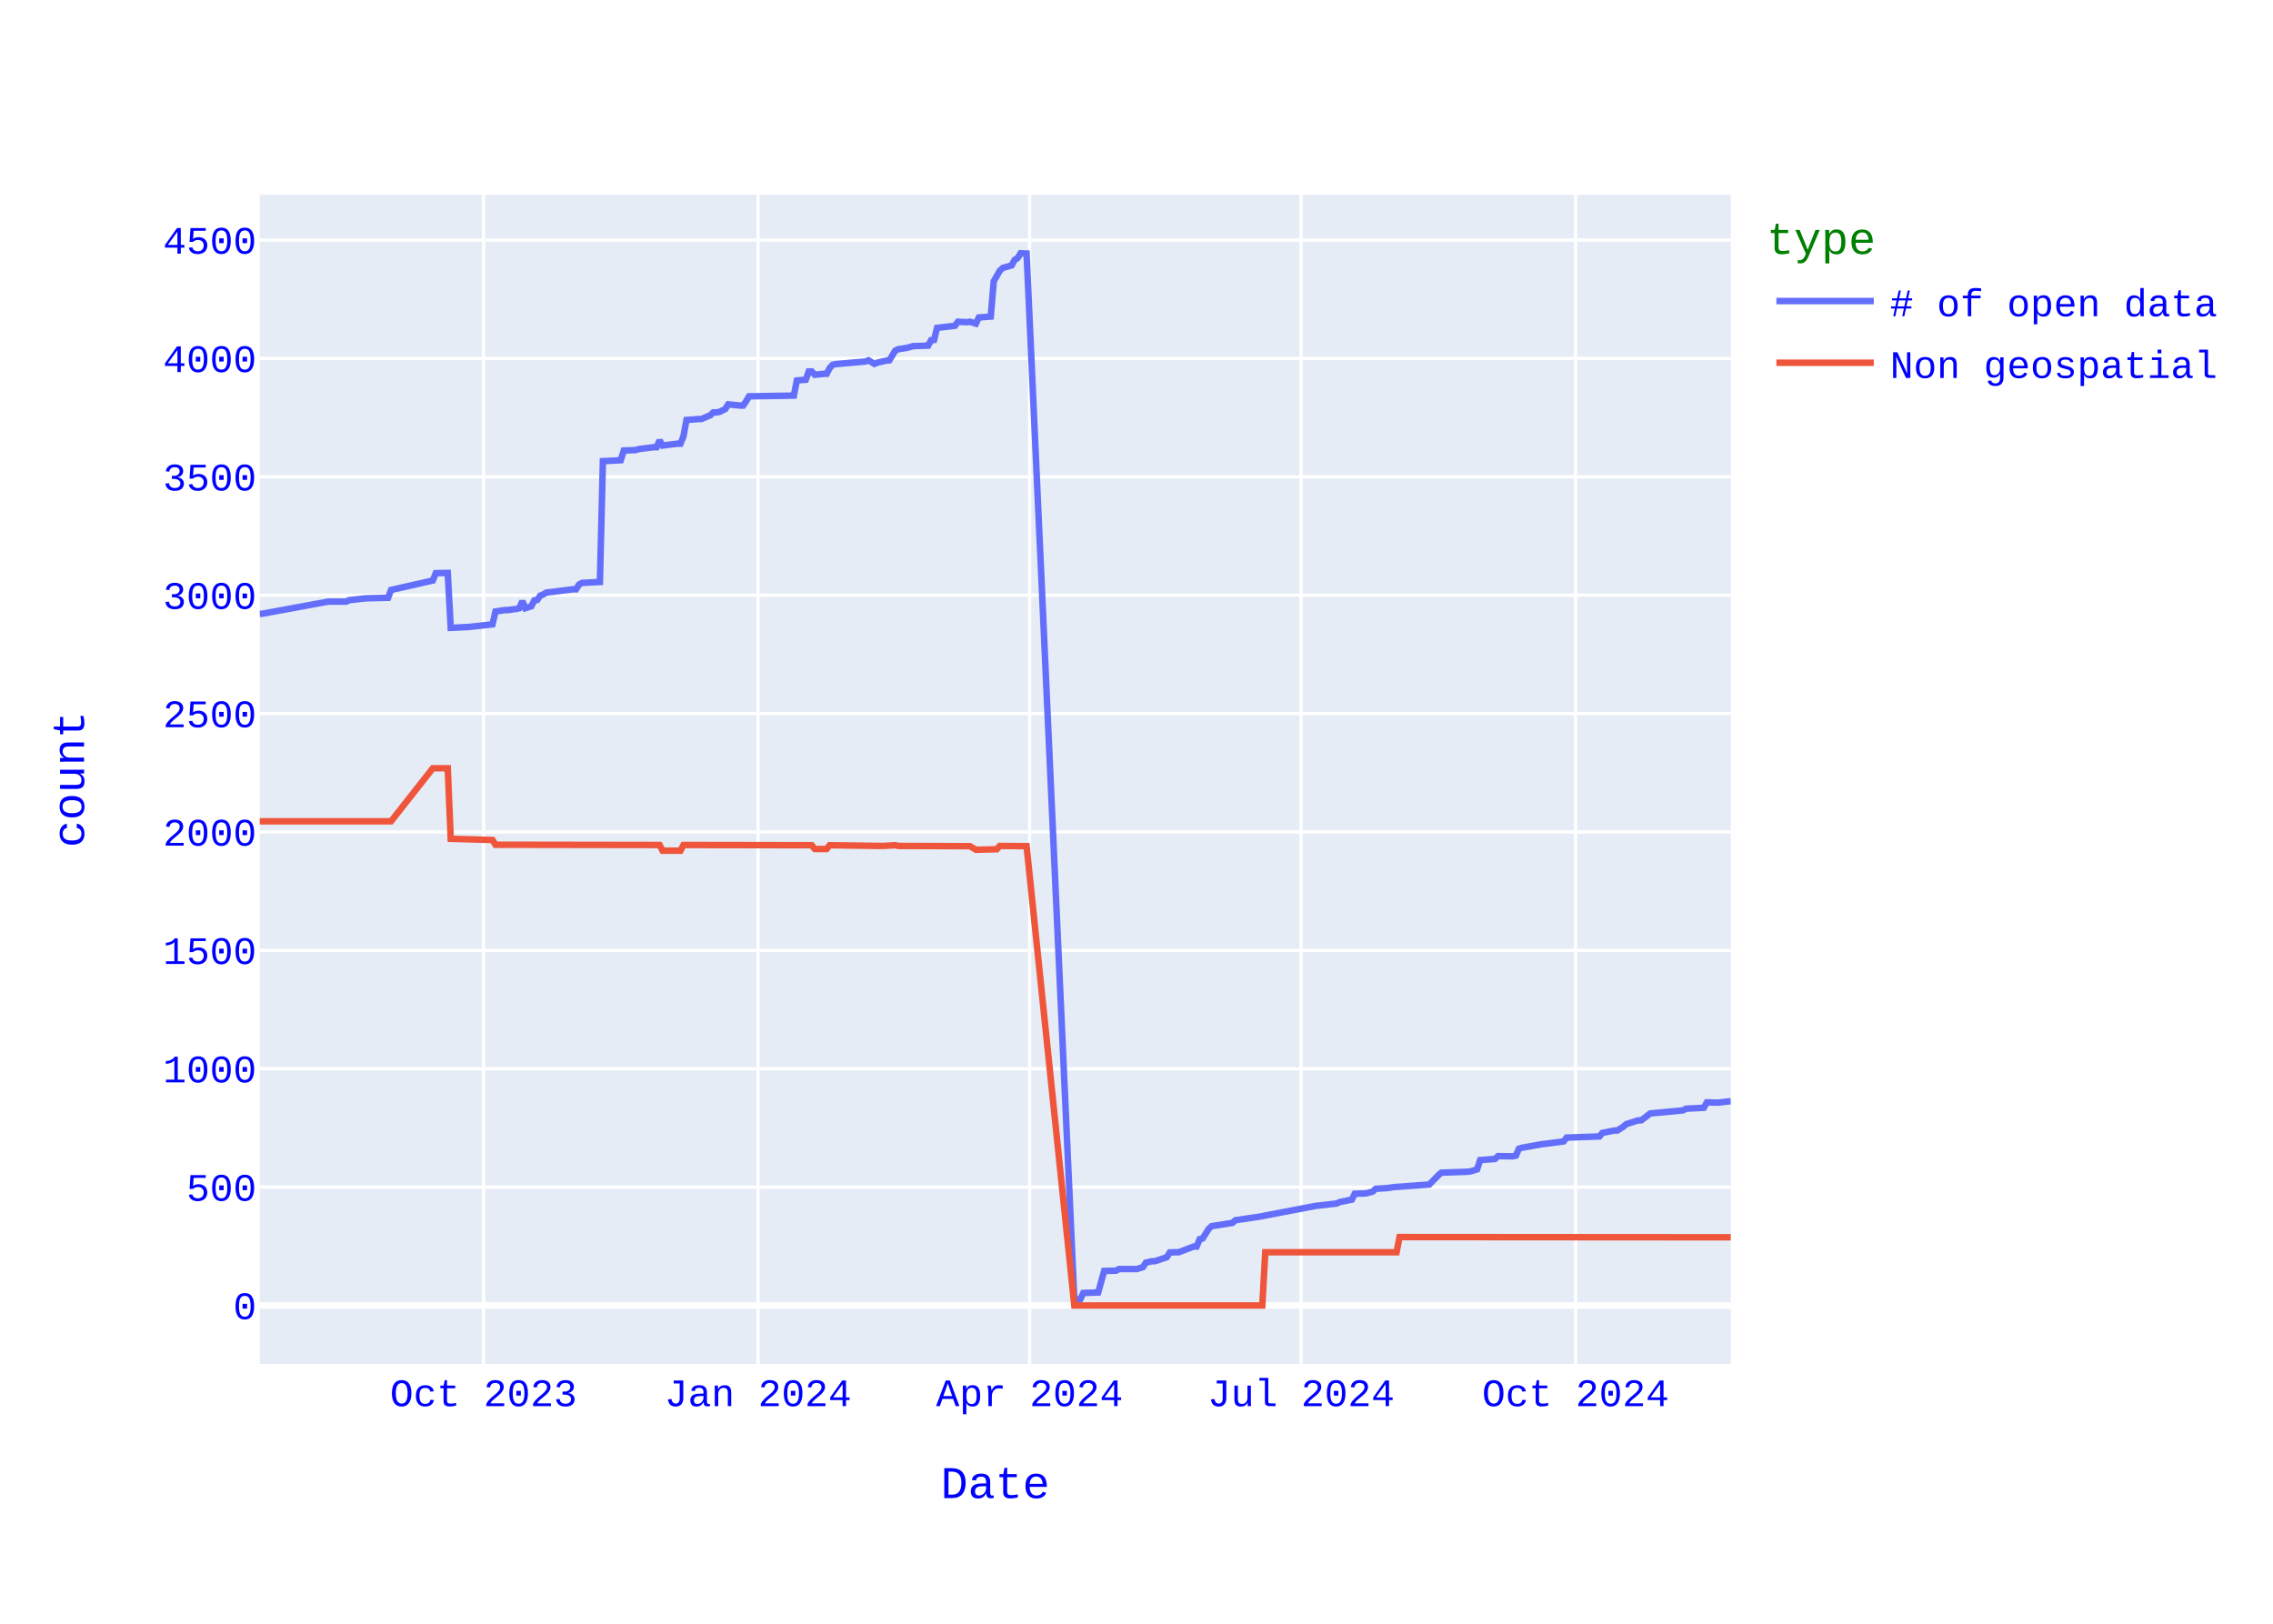
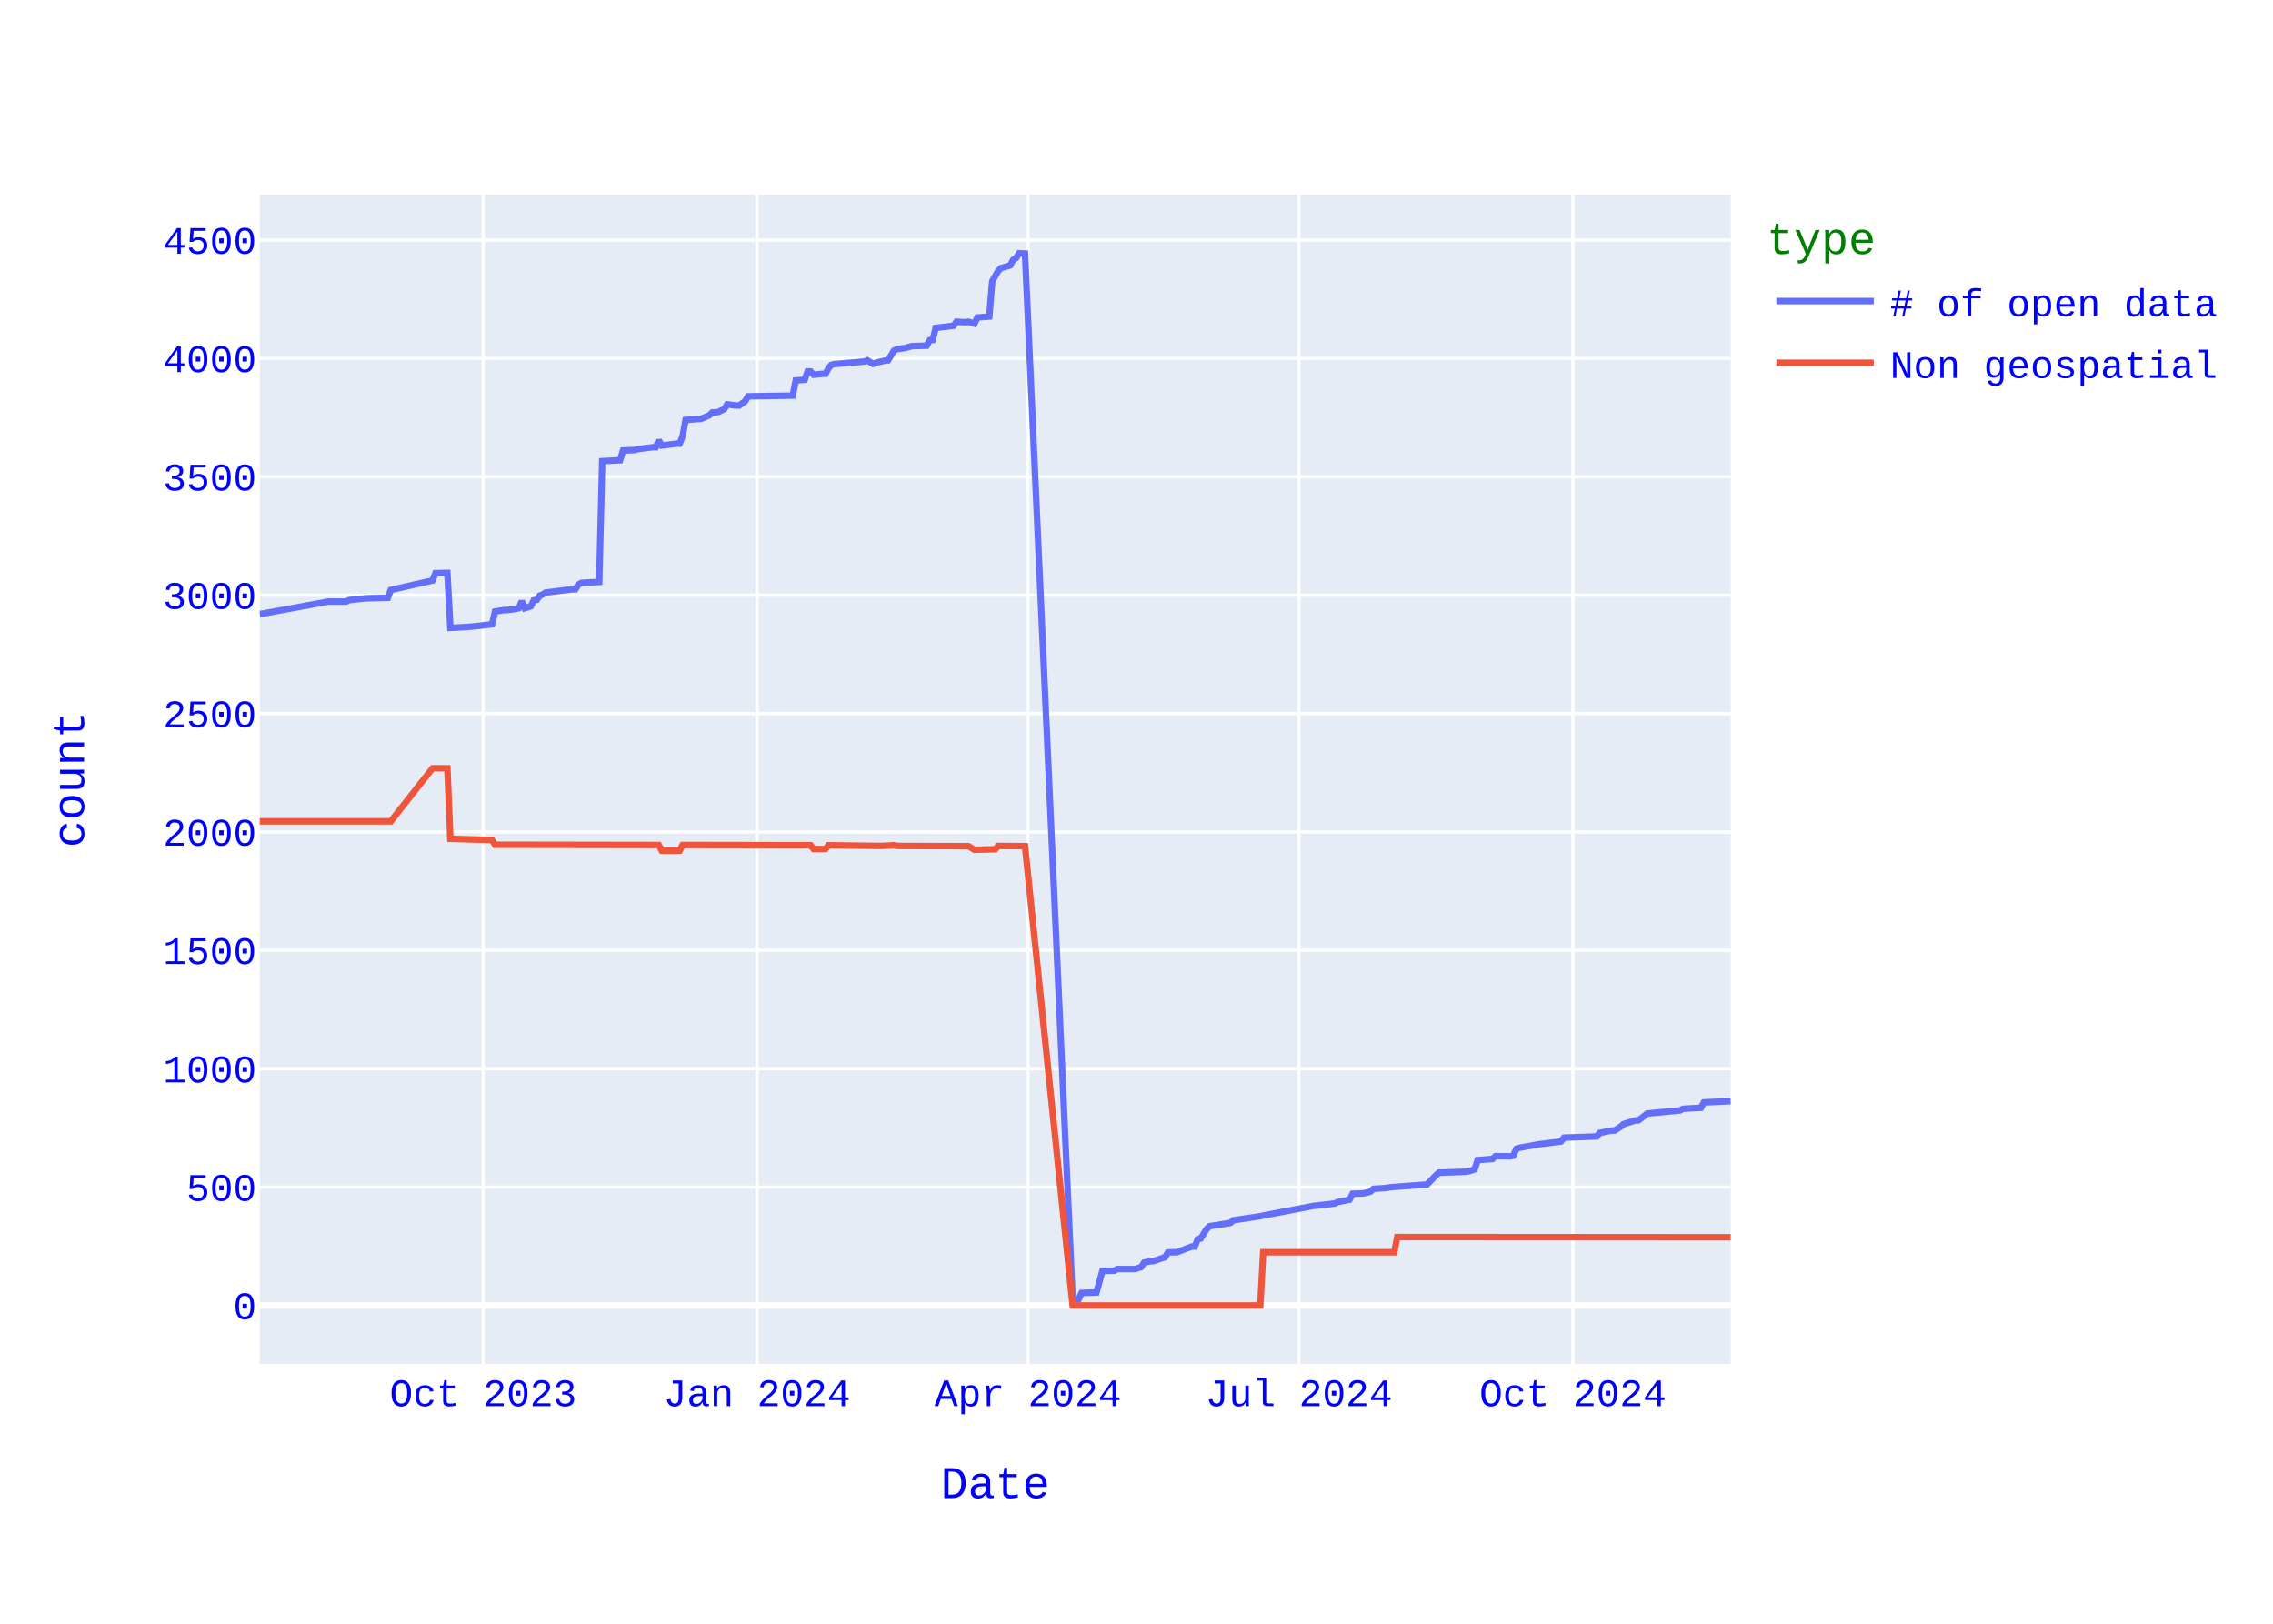
<svg xmlns="http://www.w3.org/2000/svg" class="main-svg" width="700" height="500" style="" viewBox="0 0 700 500">
  <rect x="0" y="0" width="700" height="500" style="fill: rgb(255, 255, 255); fill-opacity: 1;" />
-   <defs id="defs-dcf4bb">
+   <defs id="defs-fa1987">
    <g class="clips">
-       <clipPath id="clipdcf4bbxyplot" class="plotclip">
+       <clipPath id="clipfa1987xyplot" class="plotclip">
        <rect width="453" height="360" />
      </clipPath>
-       <clipPath class="axesclip" id="clipdcf4bbx">
+       <clipPath class="axesclip" id="clipfa1987x">
        <rect x="80" y="0" width="453" height="500" />
      </clipPath>
-       <clipPath class="axesclip" id="clipdcf4bby">
+       <clipPath class="axesclip" id="clipfa1987y">
        <rect x="0" y="60" width="700" height="360" />
      </clipPath>
-       <clipPath class="axesclip" id="clipdcf4bbxy">
+       <clipPath class="axesclip" id="clipfa1987xy">
        <rect x="80" y="60" width="453" height="360" />
      </clipPath>
    </g>
    <g class="gradients" />
    <g class="patterns" />
  </defs>
  <g class="bglayer">
    <rect class="bg" x="80" y="60" width="453" height="360" style="fill: rgb(229, 236, 246); fill-opacity: 1; stroke-width: 0;" />
  </g>
  <g class="layer-below">
    <g class="imagelayer" />
    <g class="shapelayer" />
  </g>
  <g class="cartesianlayer">
    <g class="subplot xy">
      <g class="layer-subplot">
        <g class="shapelayer" />
        <g class="imagelayer" />
      </g>
      <g class="minor-gridlayer">
        <g class="x" />
        <g class="y" />
      </g>
      <g class="gridlayer">
        <g class="x">
-           <path class="xgrid crisp" transform="translate(148.91,0)" d="M0,60v360" style="stroke: rgb(255, 255, 255); stroke-opacity: 1; stroke-width: 1px;" />
-           <path class="xgrid crisp" transform="translate(233.45,0)" d="M0,60v360" style="stroke: rgb(255, 255, 255); stroke-opacity: 1; stroke-width: 1px;" />
-           <path class="xgrid crisp" transform="translate(317.07,0)" d="M0,60v360" style="stroke: rgb(255, 255, 255); stroke-opacity: 1; stroke-width: 1px;" />
-           <path class="xgrid crisp" transform="translate(400.68,0)" d="M0,60v360" style="stroke: rgb(255, 255, 255); stroke-opacity: 1; stroke-width: 1px;" />
-           <path class="xgrid crisp" transform="translate(485.22,0)" d="M0,60v360" style="stroke: rgb(255, 255, 255); stroke-opacity: 1; stroke-width: 1px;" />
+           <path class="xgrid crisp" transform="translate(148.78,0)" d="M0,60v360" style="stroke: rgb(255, 255, 255); stroke-opacity: 1; stroke-width: 1px;" />
+           <path class="xgrid crisp" transform="translate(233.14,0)" d="M0,60v360" style="stroke: rgb(255, 255, 255); stroke-opacity: 1; stroke-width: 1px;" />
+           <path class="xgrid crisp" transform="translate(316.59,0)" d="M0,60v360" style="stroke: rgb(255, 255, 255); stroke-opacity: 1; stroke-width: 1px;" />
+           <path class="xgrid crisp" transform="translate(400.03,0)" d="M0,60v360" style="stroke: rgb(255, 255, 255); stroke-opacity: 1; stroke-width: 1px;" />
+           <path class="xgrid crisp" transform="translate(484.4,0)" d="M0,60v360" style="stroke: rgb(255, 255, 255); stroke-opacity: 1; stroke-width: 1px;" />
        </g>
        <g class="y">
          <path class="ygrid crisp" transform="translate(0,365.55)" d="M80,0h453" style="stroke: rgb(255, 255, 255); stroke-opacity: 1; stroke-width: 1px;" />
          <path class="ygrid crisp" transform="translate(0,329.09)" d="M80,0h453" style="stroke: rgb(255, 255, 255); stroke-opacity: 1; stroke-width: 1px;" />
          <path class="ygrid crisp" transform="translate(0,292.64)" d="M80,0h453" style="stroke: rgb(255, 255, 255); stroke-opacity: 1; stroke-width: 1px;" />
          <path class="ygrid crisp" transform="translate(0,256.19)" d="M80,0h453" style="stroke: rgb(255, 255, 255); stroke-opacity: 1; stroke-width: 1px;" />
          <path class="ygrid crisp" transform="translate(0,219.73)" d="M80,0h453" style="stroke: rgb(255, 255, 255); stroke-opacity: 1; stroke-width: 1px;" />
          <path class="ygrid crisp" transform="translate(0,183.28)" d="M80,0h453" style="stroke: rgb(255, 255, 255); stroke-opacity: 1; stroke-width: 1px;" />
          <path class="ygrid crisp" transform="translate(0,146.82)" d="M80,0h453" style="stroke: rgb(255, 255, 255); stroke-opacity: 1; stroke-width: 1px;" />
          <path class="ygrid crisp" transform="translate(0,110.37)" d="M80,0h453" style="stroke: rgb(255, 255, 255); stroke-opacity: 1; stroke-width: 1px;" />
          <path class="ygrid crisp" transform="translate(0,73.92)" d="M80,0h453" style="stroke: rgb(255, 255, 255); stroke-opacity: 1; stroke-width: 1px;" />
        </g>
      </g>
      <g class="zerolinelayer">
        <path class="yzl zl crisp" transform="translate(0,402)" d="M80,0h453" style="stroke: rgb(255, 255, 255); stroke-opacity: 1; stroke-width: 2px;" />
      </g>
      <path class="xlines-below" />
      <path class="ylines-below" />
      <g class="overlines-below" />
      <g class="xaxislayer-below" />
      <g class="yaxislayer-below" />
      <g class="overaxes-below" />
-       <g class="plot" transform="translate(80,60)" clip-path="url(#clipdcf4bbxyplot)">
+       <g class="plot" transform="translate(80,60)" clip-path="url(#clipfa1987xyplot)">
        <g class="scatterlayer mlayer">
-           <g class="trace scatter traceb2edb0" style="stroke-miterlimit: 2; opacity: 1;">
+           <g class="trace scatter trace7e3b22" style="stroke-miterlimit: 2; opacity: 1;">
            <g class="fills" />
            <g class="errorbars" />
            <g class="lines">
-               <path class="js-line" d="M453,279.08L449.32,279.52L448.41,279.52L445.65,279.45L444.73,281.12L439.22,281.41L438.3,281.92L428.19,282.87L427.27,283.6L425.43,284.99L424.52,284.99L420.84,286.15L419.92,286.95L418.08,288.12L417.16,288.12L413.49,288.85L412.57,289.94L402.46,290.31L401.54,291.48L396.03,292.2L395.11,292.28L388.68,293.44L387.76,293.74L386.84,295.85L385.92,296.07L381.33,296L380.41,296.87L375.82,297.23L374.9,300.08L373.06,300.66L372.14,300.81L363.87,301.1L362.95,301.9L360.19,304.74L359.28,304.82L349.17,305.55L347.33,305.84L343.66,306.06L342.74,306.93L340.9,307.44L339.98,307.51L337.22,307.59L336.3,309.41L332.63,310.14L331.71,310.58L326.2,311.23L325.28,311.31L309.66,314.3L308.74,314.51L300.47,315.75L299.55,316.56L293.12,317.58L292.2,318.45L290.36,321.37L289.44,321.59L288.52,323.85L287.6,323.85L283.01,325.6L282.09,325.6L280.25,325.67L279.33,327.13L275.66,328.37L274.74,328.37L272.9,328.8L271.98,330.19L270.15,330.77L269.23,330.77L264.63,330.77L263.71,331.28L260.04,331.36L258.2,337.99L253.61,338.14L252.69,340.1L250.85,340.18L236.15,18.07L234.31,18L233.39,19.46L232.47,20.04L231.55,21.72L228.8,22.52L227.88,23.4L226.04,26.6L225.12,37.47L221.45,37.76L220.53,39.65L218.69,39.07L217.77,39.22L215.01,39.07L214.1,40.31L208.58,40.97L207.66,44.68L206.74,44.76L205.83,46.43L201.23,46.58L199.39,47.09L196.64,47.53L195.72,47.96L193.88,50.95L192.96,51.03L190.2,51.68L189.29,52.05L187.45,50.95L186.53,51.32L178.26,52.05L177.34,52.12L176.42,52.34L175.5,53.36L174.58,55.11L173.67,55.11L170.91,55.4L169.99,54.38L169.07,54.38L168.15,56.93L165.4,57.15L164.48,61.82L150.69,62.04L149.77,63.57L148.86,64.88L147.94,64.88L144.26,64.51L143.34,65.97L141.51,66.85L140.59,66.99L139.67,66.99L138.75,67.87L135.99,69.04L135.07,69.04L131.4,69.33L130.48,74.36L129.56,76.62L128.64,76.62L124.05,77.2L123.13,75.6L122.21,77.71L121.29,77.71L116.7,78.29L115.78,78.59L112.1,78.73L111.18,81.72L105.67,82.01L104.75,119.2L99.24,119.49L98.32,120L97.4,121.46L96.48,121.46L88.21,122.48L87.29,123.06L86.37,123.42L85.45,124.74L84.54,124.88L83.62,126.7L81.78,127.29L80.86,125.1L79.94,127.29L79.02,127.51L76.27,127.87L75.35,127.87L72.59,128.31L71.67,132.25L65.24,132.97L64.32,133.05L58.81,133.34L57.89,116.42L54.21,116.5L53.29,118.76L40.43,121.67L39.51,124.08L33.08,124.23L32.16,124.3L27.57,124.81L26.65,125.25L21.13,125.25L0.92,128.96L0,129.04" style="vector-effect: none; fill: none; stroke: rgb(99, 110, 250); stroke-opacity: 1; stroke-width: 2px; opacity: 1;" />
+               <path class="js-line" d="M453,279.08L444.75,279.45L443.83,281.12L438.33,281.41L437.41,281.92L427.32,282.87L426.41,283.6L424.57,284.99L423.66,284.99L419.99,286.15L419.07,286.95L417.24,288.12L416.32,288.12L412.65,288.85L411.73,289.94L401.65,290.31L400.73,291.48L395.23,292.2L394.31,292.28L387.89,293.44L386.98,293.74L386.06,295.85L385.14,296.07L380.56,296L379.64,296.87L375.05,297.23L374.14,300.08L372.3,300.66L371.39,300.81L363.13,301.1L362.22,301.9L359.47,304.74L358.55,304.82L348.46,305.55L346.63,305.84L342.96,306.06L342.04,306.93L340.21,307.44L339.29,307.51L336.54,307.59L335.62,309.41L331.96,310.14L331.04,310.58L325.54,311.23L324.62,311.31L309.03,314.3L308.11,314.51L299.86,315.75L298.94,316.56L292.52,317.58L291.61,318.45L289.77,321.37L288.86,321.59L287.94,323.85L287.02,323.85L282.44,325.6L281.52,325.6L279.69,325.67L278.77,327.13L275.1,328.37L274.18,328.37L272.35,328.8L271.43,330.19L269.6,330.77L268.68,330.77L264.1,330.77L263.18,331.28L259.51,331.36L257.68,337.99L253.09,338.14L252.18,340.1L250.34,340.18L235.67,18.07L233.84,18L232.92,19.46L232,20.04L231.09,21.72L228.33,22.52L227.42,23.4L225.58,26.6L224.67,37.47L221,37.76L220.08,39.65L218.25,39.07L217.33,39.22L214.58,39.07L213.66,40.31L208.16,40.97L207.24,44.68L206.33,44.76L205.41,46.43L200.82,46.58L198.99,47.09L196.24,47.53L195.32,47.96L193.49,50.95L192.57,51.03L189.82,51.68L188.9,52.05L187.07,50.95L186.15,51.32L177.9,52.05L176.98,52.12L176.06,52.34L175.15,53.36L174.23,55.11L173.31,55.11L170.56,55.4L169.65,54.38L168.73,54.38L167.81,56.93L165.06,57.15L164.14,61.82L150.39,62.04L149.47,63.57L147.64,64.88L146.72,64.88L143.97,64.51L143.05,65.97L141.22,66.85L140.3,66.99L139.38,66.99L138.47,67.87L135.72,69.04L134.8,69.04L131.13,69.33L130.21,74.36L129.3,76.62L128.38,76.62L123.8,77.2L122.88,75.6L121.96,77.71L121.04,77.71L116.46,78.29L115.54,78.59L111.87,78.73L110.96,81.72L105.46,82.01L104.54,119.2L99.04,119.49L98.12,120L97.2,121.46L96.29,121.46L88.03,122.48L87.12,123.06L86.2,123.42L85.28,124.74L84.36,124.88L83.45,126.7L81.61,127.29L80.7,125.1L79.78,127.29L78.86,127.51L76.11,127.87L75.19,127.87L72.44,128.31L71.53,132.25L65.11,132.97L64.19,133.05L58.69,133.34L57.77,116.42L54.1,116.5L53.19,118.76L40.35,121.67L39.43,124.08L33.01,124.23L32.1,124.3L27.51,124.81L26.59,125.25L21.09,125.25L0.92,128.96L0,129.04" style="vector-effect: none; fill: none; stroke: rgb(99, 110, 250); stroke-opacity: 1; stroke-width: 2px; opacity: 1;" />
            </g>
            <g class="points" />
            <g class="text" />
          </g>
-           <g class="trace scatter trace8b3504" style="stroke-miterlimit: 2; opacity: 1;">
+           <g class="trace scatter trace2cac38" style="stroke-miterlimit: 2; opacity: 1;">
            <g class="fills" />
            <g class="errorbars" />
            <g class="lines">
-               <path class="js-line" d="M453,321L351.01,320.93L350.09,325.6L309.66,325.6L308.74,342L250.85,342L236.15,200.56L227.88,200.49L226.96,201.51L221.45,201.65L220.53,201.65L218.69,200.56L217.77,200.56L196.64,200.49L195.72,200.27L192.04,200.49L191.12,200.49L175.5,200.27L174.58,201.43L170.91,201.43L169.99,200.27L130.48,200.2L129.56,201.95L124.05,201.95L123.13,200.2L72.59,200.12L71.67,198.66L58.81,198.3L57.89,176.57L53.29,176.57L40.43,192.9L0,192.9" style="vector-effect: none; fill: none; stroke: rgb(239, 85, 59); stroke-opacity: 1; stroke-width: 2px; opacity: 1;" />
+               <path class="js-line" d="M453,321L350.3,320.93L349.38,325.6L309.03,325.6L308.11,342L250.34,342L235.67,200.56L227.42,200.49L226.5,201.51L221,201.65L220.08,201.65L218.25,200.56L217.33,200.56L196.24,200.49L195.32,200.27L191.65,200.49L190.74,200.49L175.15,200.27L174.23,201.43L170.56,201.43L169.65,200.27L130.21,200.2L129.3,201.95L123.8,201.95L122.88,200.2L72.44,200.12L71.53,198.66L58.69,198.3L57.77,176.57L53.19,176.57L40.35,192.9L0,192.9" style="vector-effect: none; fill: none; stroke: rgb(239, 85, 59); stroke-opacity: 1; stroke-width: 2px; opacity: 1;" />
            </g>
            <g class="points" />
            <g class="text" />
          </g>
        </g>
      </g>
      <g class="overplot" />
      <path class="xlines-above crisp" d="M0,0" style="fill: none;" />
      <path class="ylines-above crisp" d="M0,0" style="fill: none;" />
      <g class="overlines-above" />
      <g class="xaxislayer-above">
        <g class="xtick">
-           <text text-anchor="middle" x="0" y="433" transform="translate(148.91,0)" style="font-family: 'Courier New'; font-size: 12px; fill: rgb(0, 0, 255); fill-opacity: 1; white-space: pre; opacity: 1;">Oct 2023</text>
-         </g>
-         <g class="xtick">
-           <text text-anchor="middle" x="0" y="433" style="font-family: 'Courier New'; font-size: 12px; fill: rgb(0, 0, 255); fill-opacity: 1; white-space: pre; opacity: 1;" transform="translate(233.45,0)">Jan 2024</text>
-         </g>
-         <g class="xtick">
-           <text text-anchor="middle" x="0" y="433" style="font-family: 'Courier New'; font-size: 12px; fill: rgb(0, 0, 255); fill-opacity: 1; white-space: pre; opacity: 1;" transform="translate(317.07,0)">Apr 2024</text>
-         </g>
-         <g class="xtick">
-           <text text-anchor="middle" x="0" y="433" style="font-family: 'Courier New'; font-size: 12px; fill: rgb(0, 0, 255); fill-opacity: 1; white-space: pre; opacity: 1;" transform="translate(400.68,0)">Jul 2024</text>
-         </g>
-         <g class="xtick">
-           <text text-anchor="middle" x="0" y="433" style="font-family: 'Courier New'; font-size: 12px; fill: rgb(0, 0, 255); fill-opacity: 1; white-space: pre; opacity: 1;" transform="translate(485.22,0)">Oct 2024</text>
+           <text text-anchor="middle" x="0" y="433" transform="translate(148.78,0)" style="font-family: 'Courier New'; font-size: 12px; fill: rgb(0, 0, 255); fill-opacity: 1; white-space: pre; opacity: 1;">Oct 2023</text>
+         </g>
+         <g class="xtick">
+           <text text-anchor="middle" x="0" y="433" style="font-family: 'Courier New'; font-size: 12px; fill: rgb(0, 0, 255); fill-opacity: 1; white-space: pre; opacity: 1;" transform="translate(233.14,0)">Jan 2024</text>
+         </g>
+         <g class="xtick">
+           <text text-anchor="middle" x="0" y="433" style="font-family: 'Courier New'; font-size: 12px; fill: rgb(0, 0, 255); fill-opacity: 1; white-space: pre; opacity: 1;" transform="translate(316.59,0)">Apr 2024</text>
+         </g>
+         <g class="xtick">
+           <text text-anchor="middle" x="0" y="433" style="font-family: 'Courier New'; font-size: 12px; fill: rgb(0, 0, 255); fill-opacity: 1; white-space: pre; opacity: 1;" transform="translate(400.03,0)">Jul 2024</text>
+         </g>
+         <g class="xtick">
+           <text text-anchor="middle" x="0" y="433" style="font-family: 'Courier New'; font-size: 12px; fill: rgb(0, 0, 255); fill-opacity: 1; white-space: pre; opacity: 1;" transform="translate(484.4,0)">Oct 2024</text>
        </g>
      </g>
      <g class="yaxislayer-above">
        <g class="ytick">
          <text text-anchor="end" x="79" y="4.2" transform="translate(0,402)" style="font-family: 'Courier New'; font-size: 12px; fill: rgb(0, 0, 255); fill-opacity: 1; white-space: pre; opacity: 1;">0</text>
        </g>
        <g class="ytick">
          <text text-anchor="end" x="79" y="4.2" style="font-family: 'Courier New'; font-size: 12px; fill: rgb(0, 0, 255); fill-opacity: 1; white-space: pre; opacity: 1;" transform="translate(0,365.55)">500</text>
        </g>
        <g class="ytick">
          <text text-anchor="end" x="79" y="4.2" style="font-family: 'Courier New'; font-size: 12px; fill: rgb(0, 0, 255); fill-opacity: 1; white-space: pre; opacity: 1;" transform="translate(0,329.09)">1000</text>
        </g>
        <g class="ytick">
          <text text-anchor="end" x="79" y="4.2" style="font-family: 'Courier New'; font-size: 12px; fill: rgb(0, 0, 255); fill-opacity: 1; white-space: pre; opacity: 1;" transform="translate(0,292.64)">1500</text>
        </g>
        <g class="ytick">
          <text text-anchor="end" x="79" y="4.2" style="font-family: 'Courier New'; font-size: 12px; fill: rgb(0, 0, 255); fill-opacity: 1; white-space: pre; opacity: 1;" transform="translate(0,256.19)">2000</text>
        </g>
        <g class="ytick">
          <text text-anchor="end" x="79" y="4.2" style="font-family: 'Courier New'; font-size: 12px; fill: rgb(0, 0, 255); fill-opacity: 1; white-space: pre; opacity: 1;" transform="translate(0,219.73)">2500</text>
        </g>
        <g class="ytick">
          <text text-anchor="end" x="79" y="4.2" style="font-family: 'Courier New'; font-size: 12px; fill: rgb(0, 0, 255); fill-opacity: 1; white-space: pre; opacity: 1;" transform="translate(0,183.28)">3000</text>
        </g>
        <g class="ytick">
          <text text-anchor="end" x="79" y="4.2" style="font-family: 'Courier New'; font-size: 12px; fill: rgb(0, 0, 255); fill-opacity: 1; white-space: pre; opacity: 1;" transform="translate(0,146.82)">3500</text>
        </g>
        <g class="ytick">
          <text text-anchor="end" x="79" y="4.2" style="font-family: 'Courier New'; font-size: 12px; fill: rgb(0, 0, 255); fill-opacity: 1; white-space: pre; opacity: 1;" transform="translate(0,110.37)">4000</text>
        </g>
        <g class="ytick">
          <text text-anchor="end" x="79" y="4.2" style="font-family: 'Courier New'; font-size: 12px; fill: rgb(0, 0, 255); fill-opacity: 1; white-space: pre; opacity: 1;" transform="translate(0,73.92)">4500</text>
        </g>
      </g>
      <g class="overaxes-above" />
    </g>
  </g>
  <g class="polarlayer" />
  <g class="smithlayer" />
  <g class="ternarylayer" />
  <g class="geolayer" />
  <g class="funnelarealayer" />
  <g class="pielayer" />
  <g class="iciclelayer" />
  <g class="treemaplayer" />
  <g class="sunburstlayer" />
  <g class="glimages" />
-   <defs id="topdefs-dcf4bb">
+   <defs id="topdefs-fa1987">
    <g class="clips" />
-     <clipPath id="legenddcf4bb">
+     <clipPath id="legendfa1987">
      <rect width="146" height="67" x="0" y="0" />
    </clipPath>
  </defs>
  <g class="layer-above">
    <g class="imagelayer" />
    <g class="shapelayer" />
  </g>
  <g class="infolayer">
    <g class="legend" pointer-events="all" transform="translate(542.06,60)">
      <rect class="bg" shape-rendering="crispEdges" style="stroke: rgb(68, 68, 68); stroke-opacity: 1; fill: rgb(255, 255, 255); fill-opacity: 1; stroke-width: 0px;" width="146" height="67" x="0" y="0" />
-       <g class="scrollbox" transform="" clip-path="url(#legenddcf4bb)">
+       <g class="scrollbox" transform="" clip-path="url(#legendfa1987)">
        <text class="legendtitletext" text-anchor="start" x="2" y="18.2" style="font-family: 'Courier New'; font-size: 14px; fill: rgb(0, 128, 0); fill-opacity: 1; white-space: pre;">type</text>
        <g class="groups" transform="">
          <g class="traces" transform="translate(0,32.7)" style="opacity: 1;">
            <text class="legendtext" text-anchor="start" x="40" y="4.68" style="font-family: 'Courier New'; font-size: 12px; fill: rgb(0, 0, 255); fill-opacity: 1; white-space: pre;"># of open data</text>
            <g class="layers" style="opacity: 1;">
              <g class="legendfill" />
              <g class="legendlines">
                <path class="js-line" d="M5,0h30" style="fill: none; stroke: rgb(99, 110, 250); stroke-opacity: 1; stroke-width: 2px;" />
              </g>
              <g class="legendsymbols">
                <g class="legendpoints" />
              </g>
            </g>
            <rect class="legendtoggle" x="0" y="-9.5" width="140.828" height="19" style="fill: rgb(0, 0, 0); fill-opacity: 0;" />
          </g>
        </g>
        <g class="groups" transform="">
          <g class="traces" transform="translate(0,51.7)" style="opacity: 1;">
            <text class="legendtext" text-anchor="start" x="40" y="4.68" style="font-family: 'Courier New'; font-size: 12px; fill: rgb(0, 0, 255); fill-opacity: 1; white-space: pre;">Non geospatial</text>
            <g class="layers" style="opacity: 1;">
              <g class="legendfill" />
              <g class="legendlines">
                <path class="js-line" d="M5,0h30" style="fill: none; stroke: rgb(239, 85, 59); stroke-opacity: 1; stroke-width: 2px;" />
              </g>
              <g class="legendsymbols">
                <g class="legendpoints" />
              </g>
            </g>
            <rect class="legendtoggle" x="0" y="-9.5" width="140.828" height="19" style="fill: rgb(0, 0, 0); fill-opacity: 0;" />
          </g>
        </g>
      </g>
      <rect class="scrollbar" rx="20" ry="3" width="0" height="0" style="fill: rgb(128, 139, 164); fill-opacity: 1;" x="0" y="0" />
    </g>
    <g class="g-gtitle" />
    <g class="g-xtitle">
      <text class="xtitle" x="306.5" y="461.3" text-anchor="middle" style="font-family: 'Courier New'; font-size: 14px; fill: rgb(0, 0, 255); opacity: 1; font-weight: normal; white-space: pre;">Date</text>
    </g>
    <g class="g-ytitle">
      <text class="ytitle" transform="rotate(-90,25.8875,240)" x="25.888" y="240" text-anchor="middle" style="font-family: 'Courier New'; font-size: 14px; fill: rgb(0, 0, 255); opacity: 1; font-weight: normal; white-space: pre;">count</text>
    </g>
  </g>
</svg>
